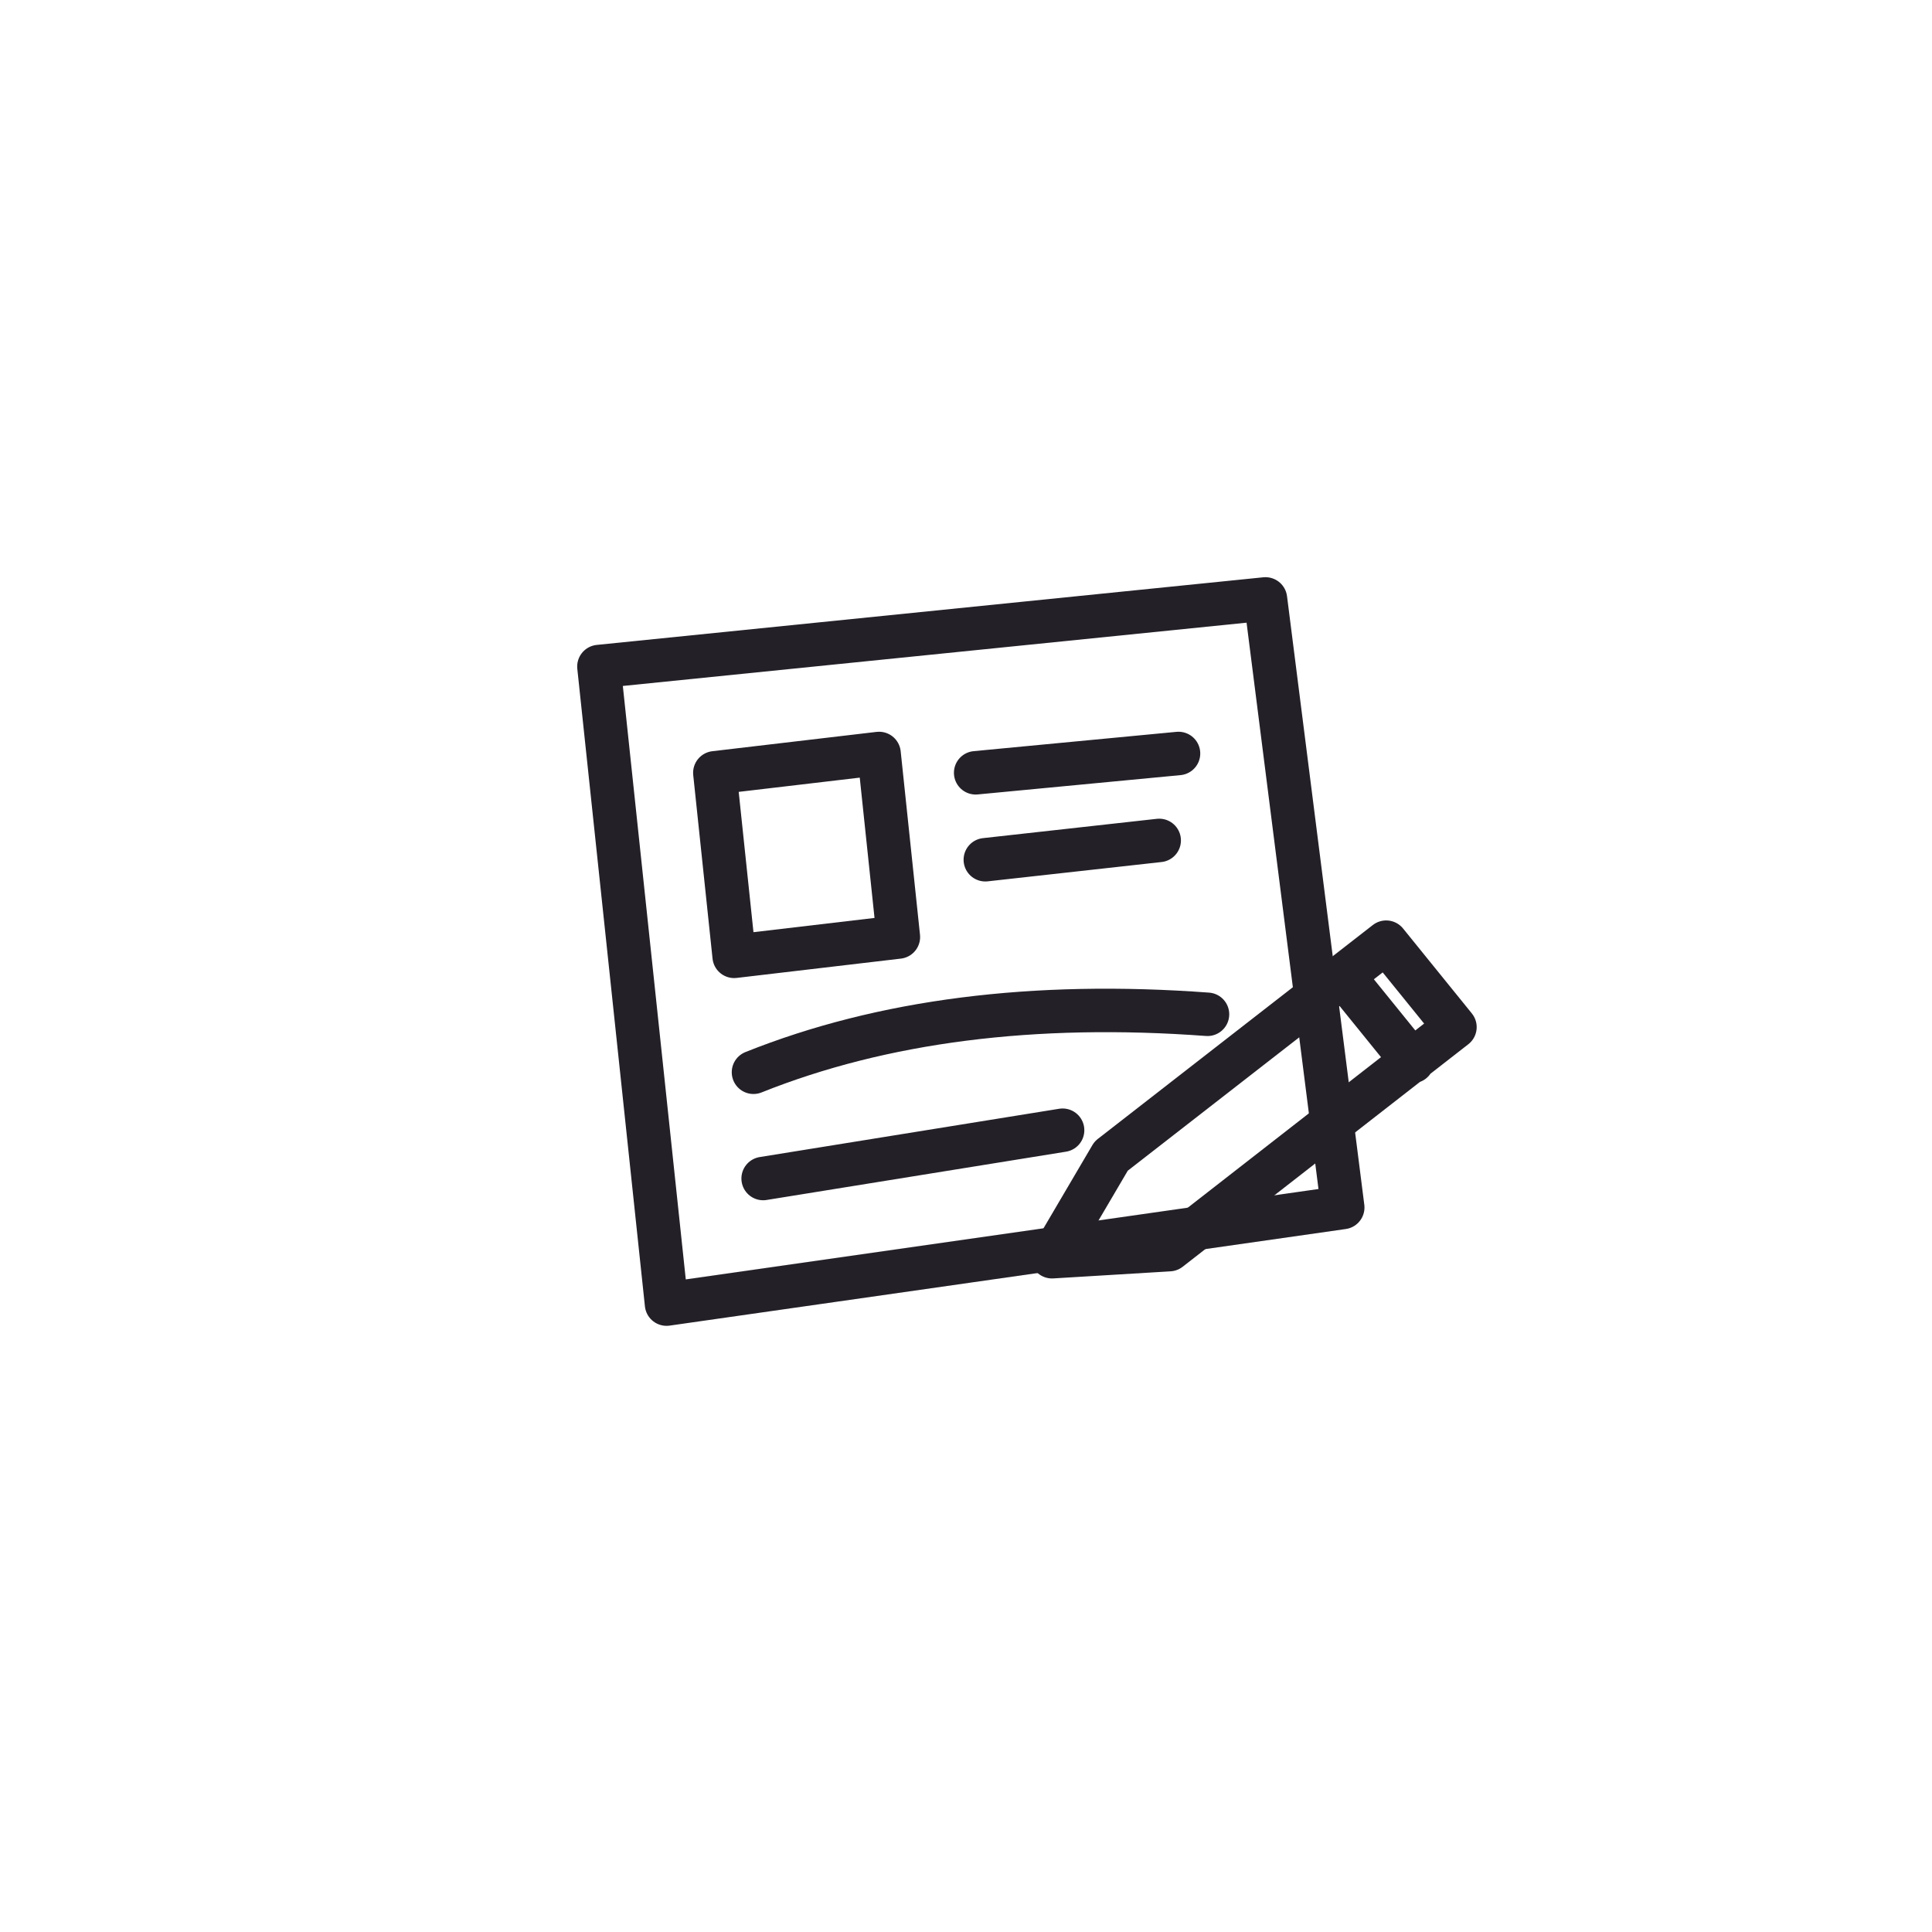
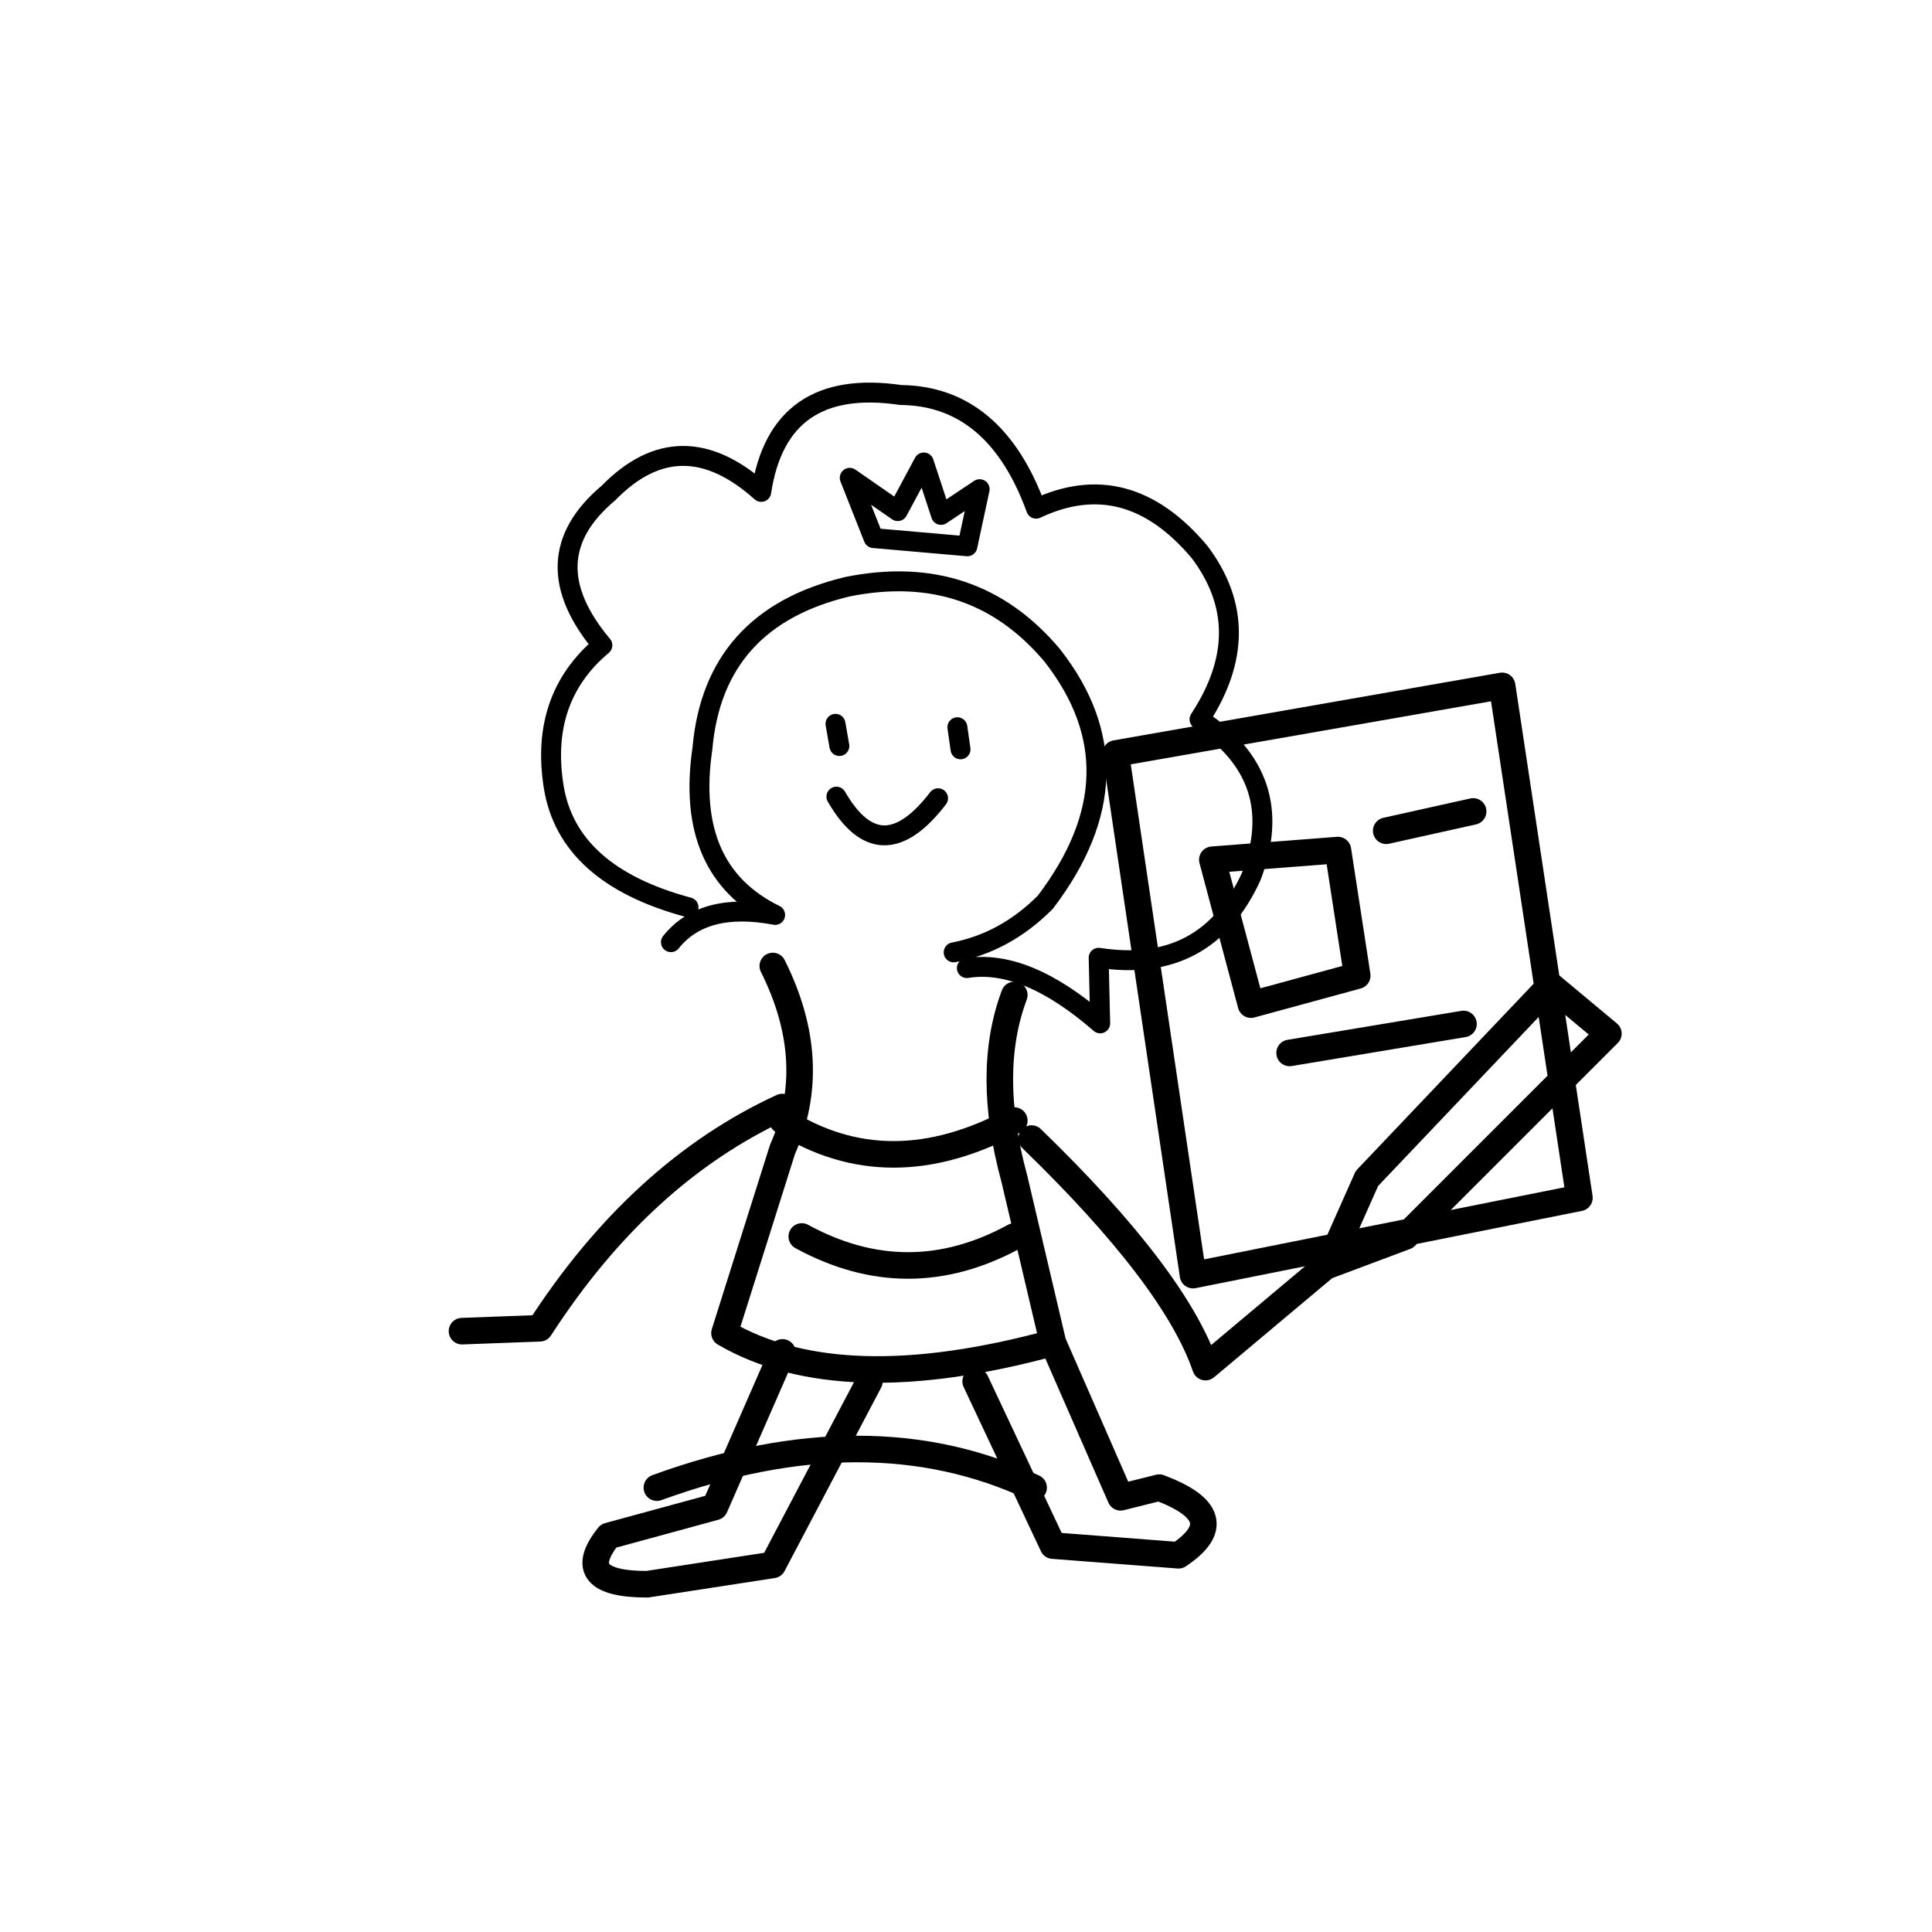
<svg xmlns="http://www.w3.org/2000/svg" viewBox="0 0 200 200">
-   <g fill="none" stroke="#242028" stroke-width="4.5" stroke-linecap="round" stroke-linejoin="round">
-     <path d="M62 69L131 62 139 125 69 135Z M74 80L91 78 93 97 76 99Z M101 80L122 78 M102 89L120 87 M78 111Q98 103 125 105 M79 122L110 117" />
-     <path d="M112 126l5 -11 26 -25 8 8 -27 26Z M139 94l8 8" transform="rotate(6 100 100) translate(0 3)" />
+   <g fill="none" stroke="#000" stroke-width="2.75" stroke-linecap="round" stroke-linejoin="round">
+     <path d="M68 101Q51 98 48 86T53 66Q42 55 52 45Q61 34 73 43Q74 27 91 28Q104 27 111 42Q123 35 134 46Q143 56 136 69Q149 76 145 90Q140 104 125 103L126 112Q115 104 107 106M66 106q4-6 14-5 M80 101Q67 96 68 79Q68 61 86 55Q103 50 115 62Q129 77 117 96Q112 102 105 104 M86 74l.8 3m16-4 .7 3 M87 84q7 10 14-1 M89 48l-4-8 7 4 3-7 3 7 5-4-1 8z" transform="translate(20 20) scale(.75) rotate(5 96 104)" />
+     <path d="M80 100q5 10 1 19l-6 19q12 7 34 1l-4-17q-3-11 0-19 M81 116q11 7 24 0m-22 12q11 6 22 0 M81 140l-7 16-11 3q-4 5 4 5l13-2 10-19m11 0 8 17 13 1q6-4-2-7l-4 1-7-16" />
+     <path d="M68 154q22-8 39 0" opacity="1" />
+     <path d="M81 116q-14 8-23 25l-8 1m57-25q16 13 20 22l12-12" transform="rotate(5 97 115)" />
+     <path d="M114 80l40-7 8 53-40 8z M124 91l13-1 2 13-11 3z M142 88l9-2m-19 25 18-3 M136 133l4-9 19-20 6 5-21 21z" transform="translate(1.5 -2)" />
  </g>
</svg>
